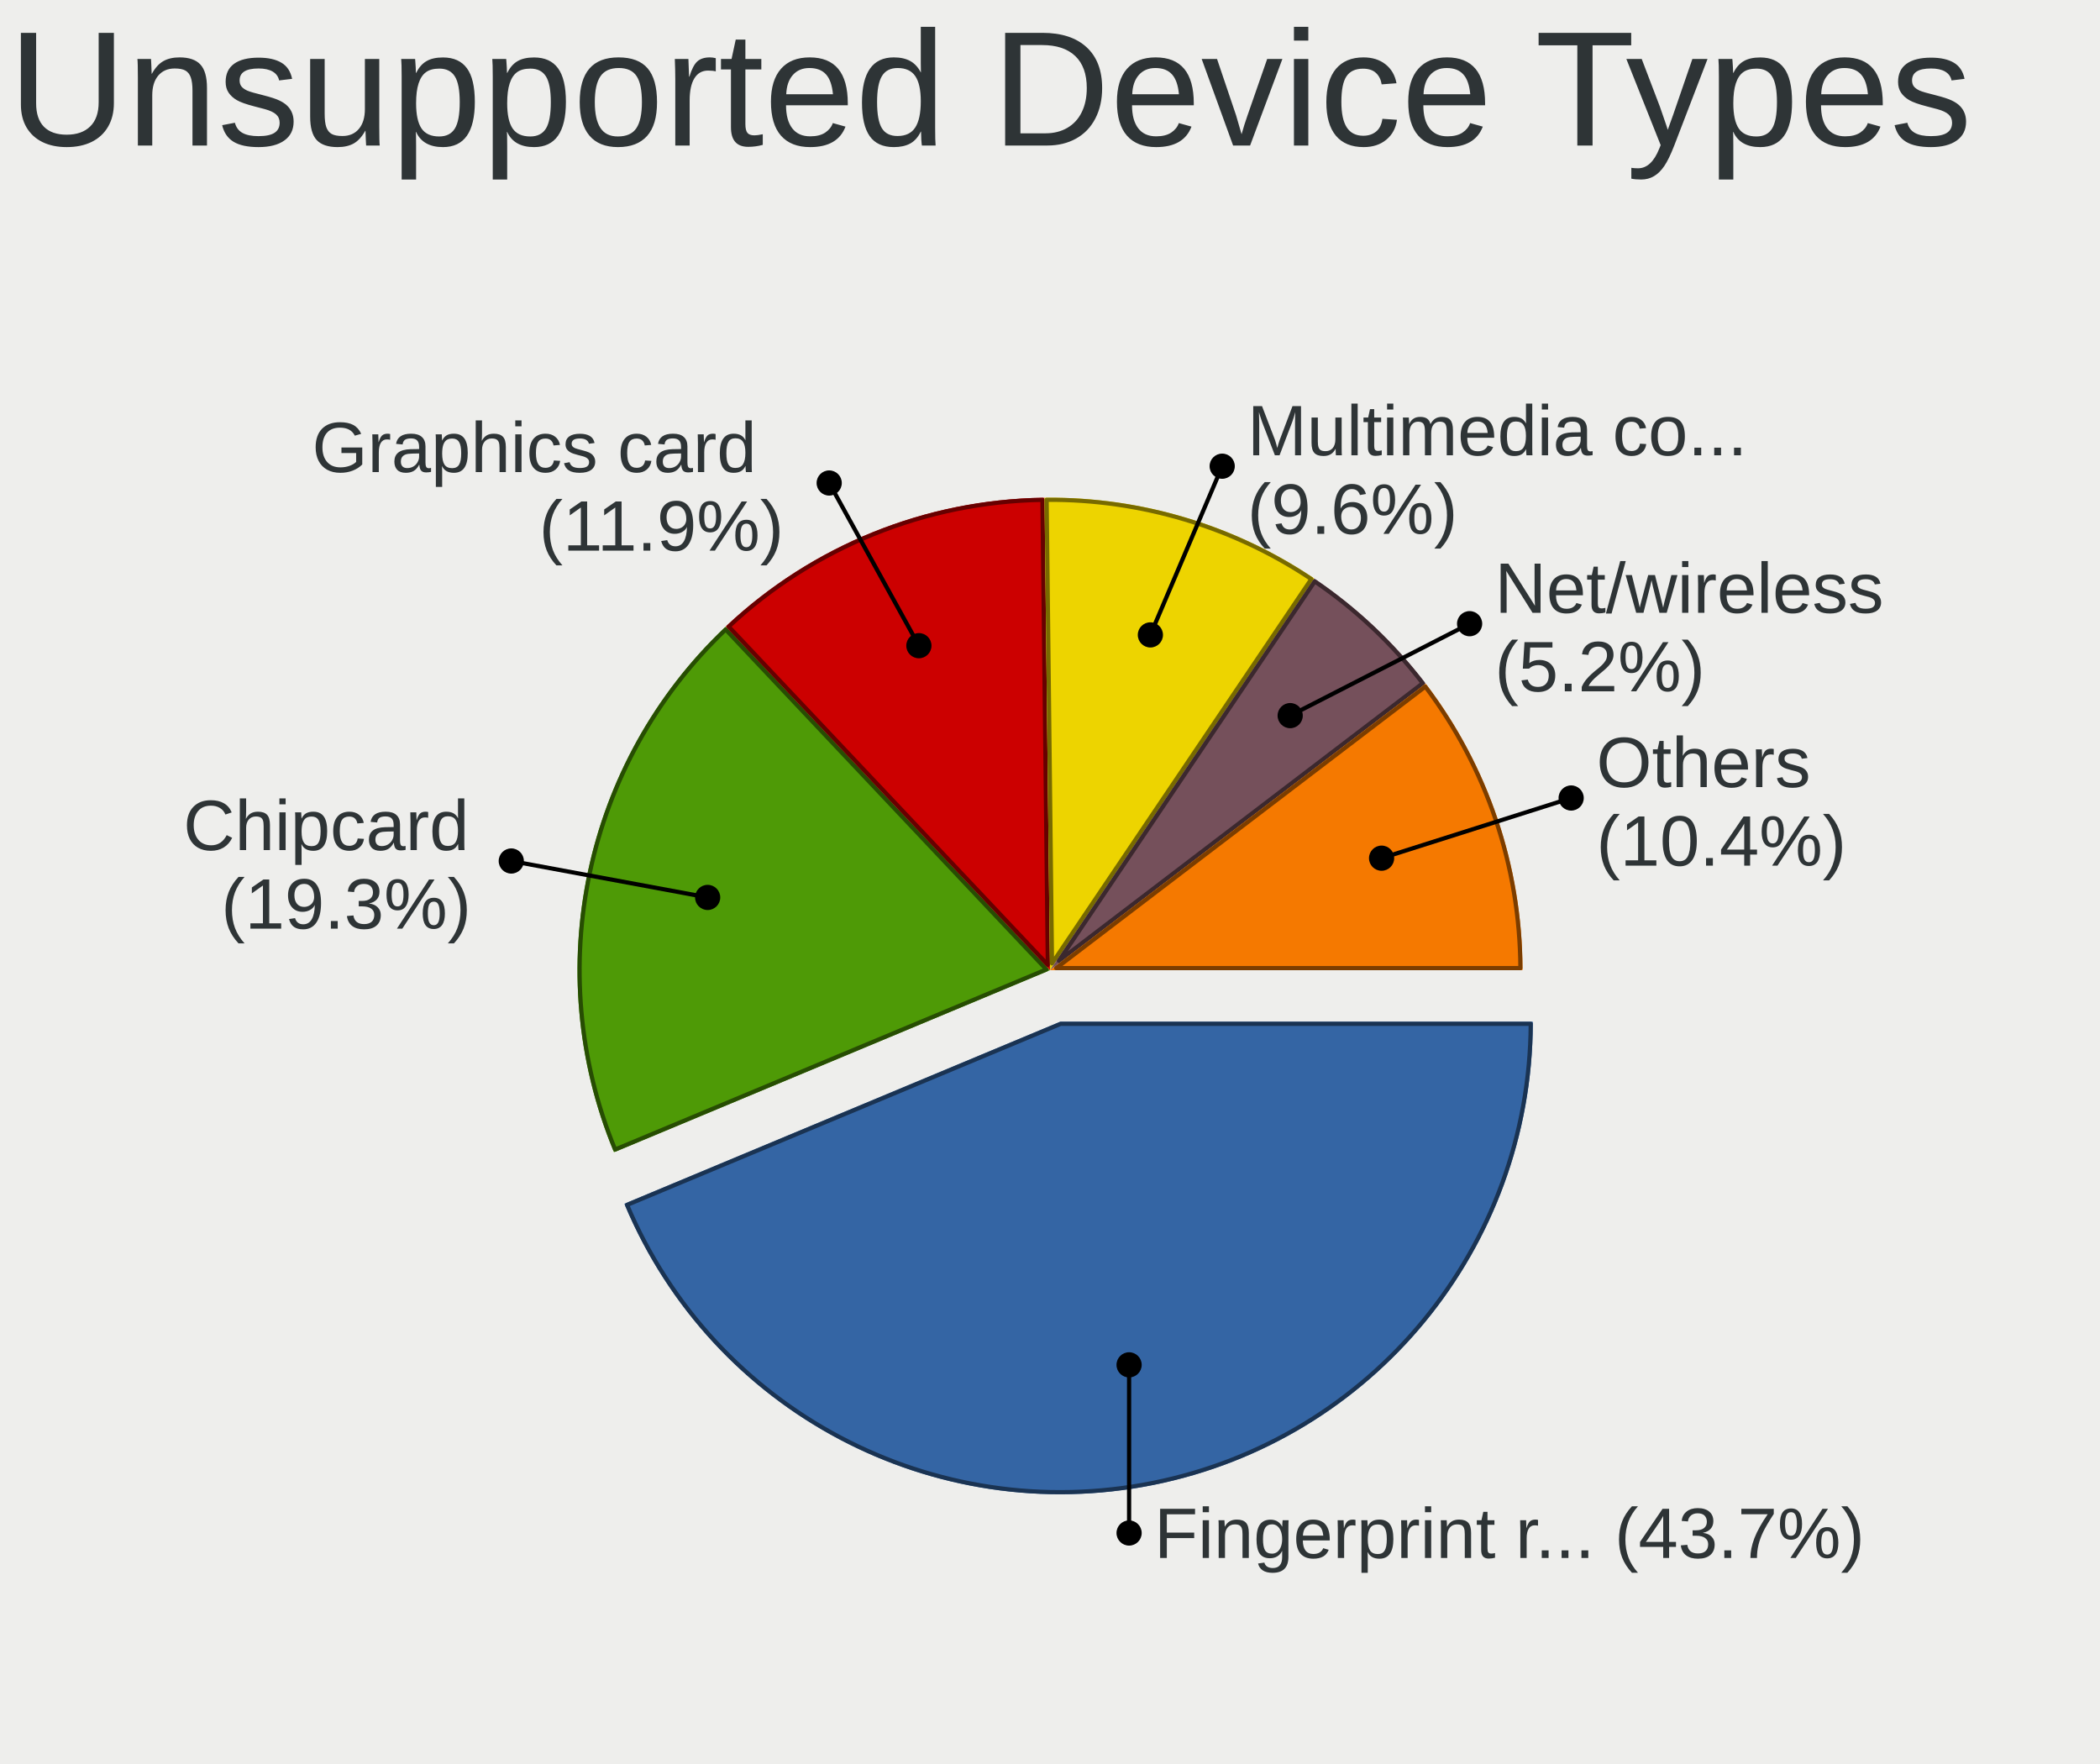
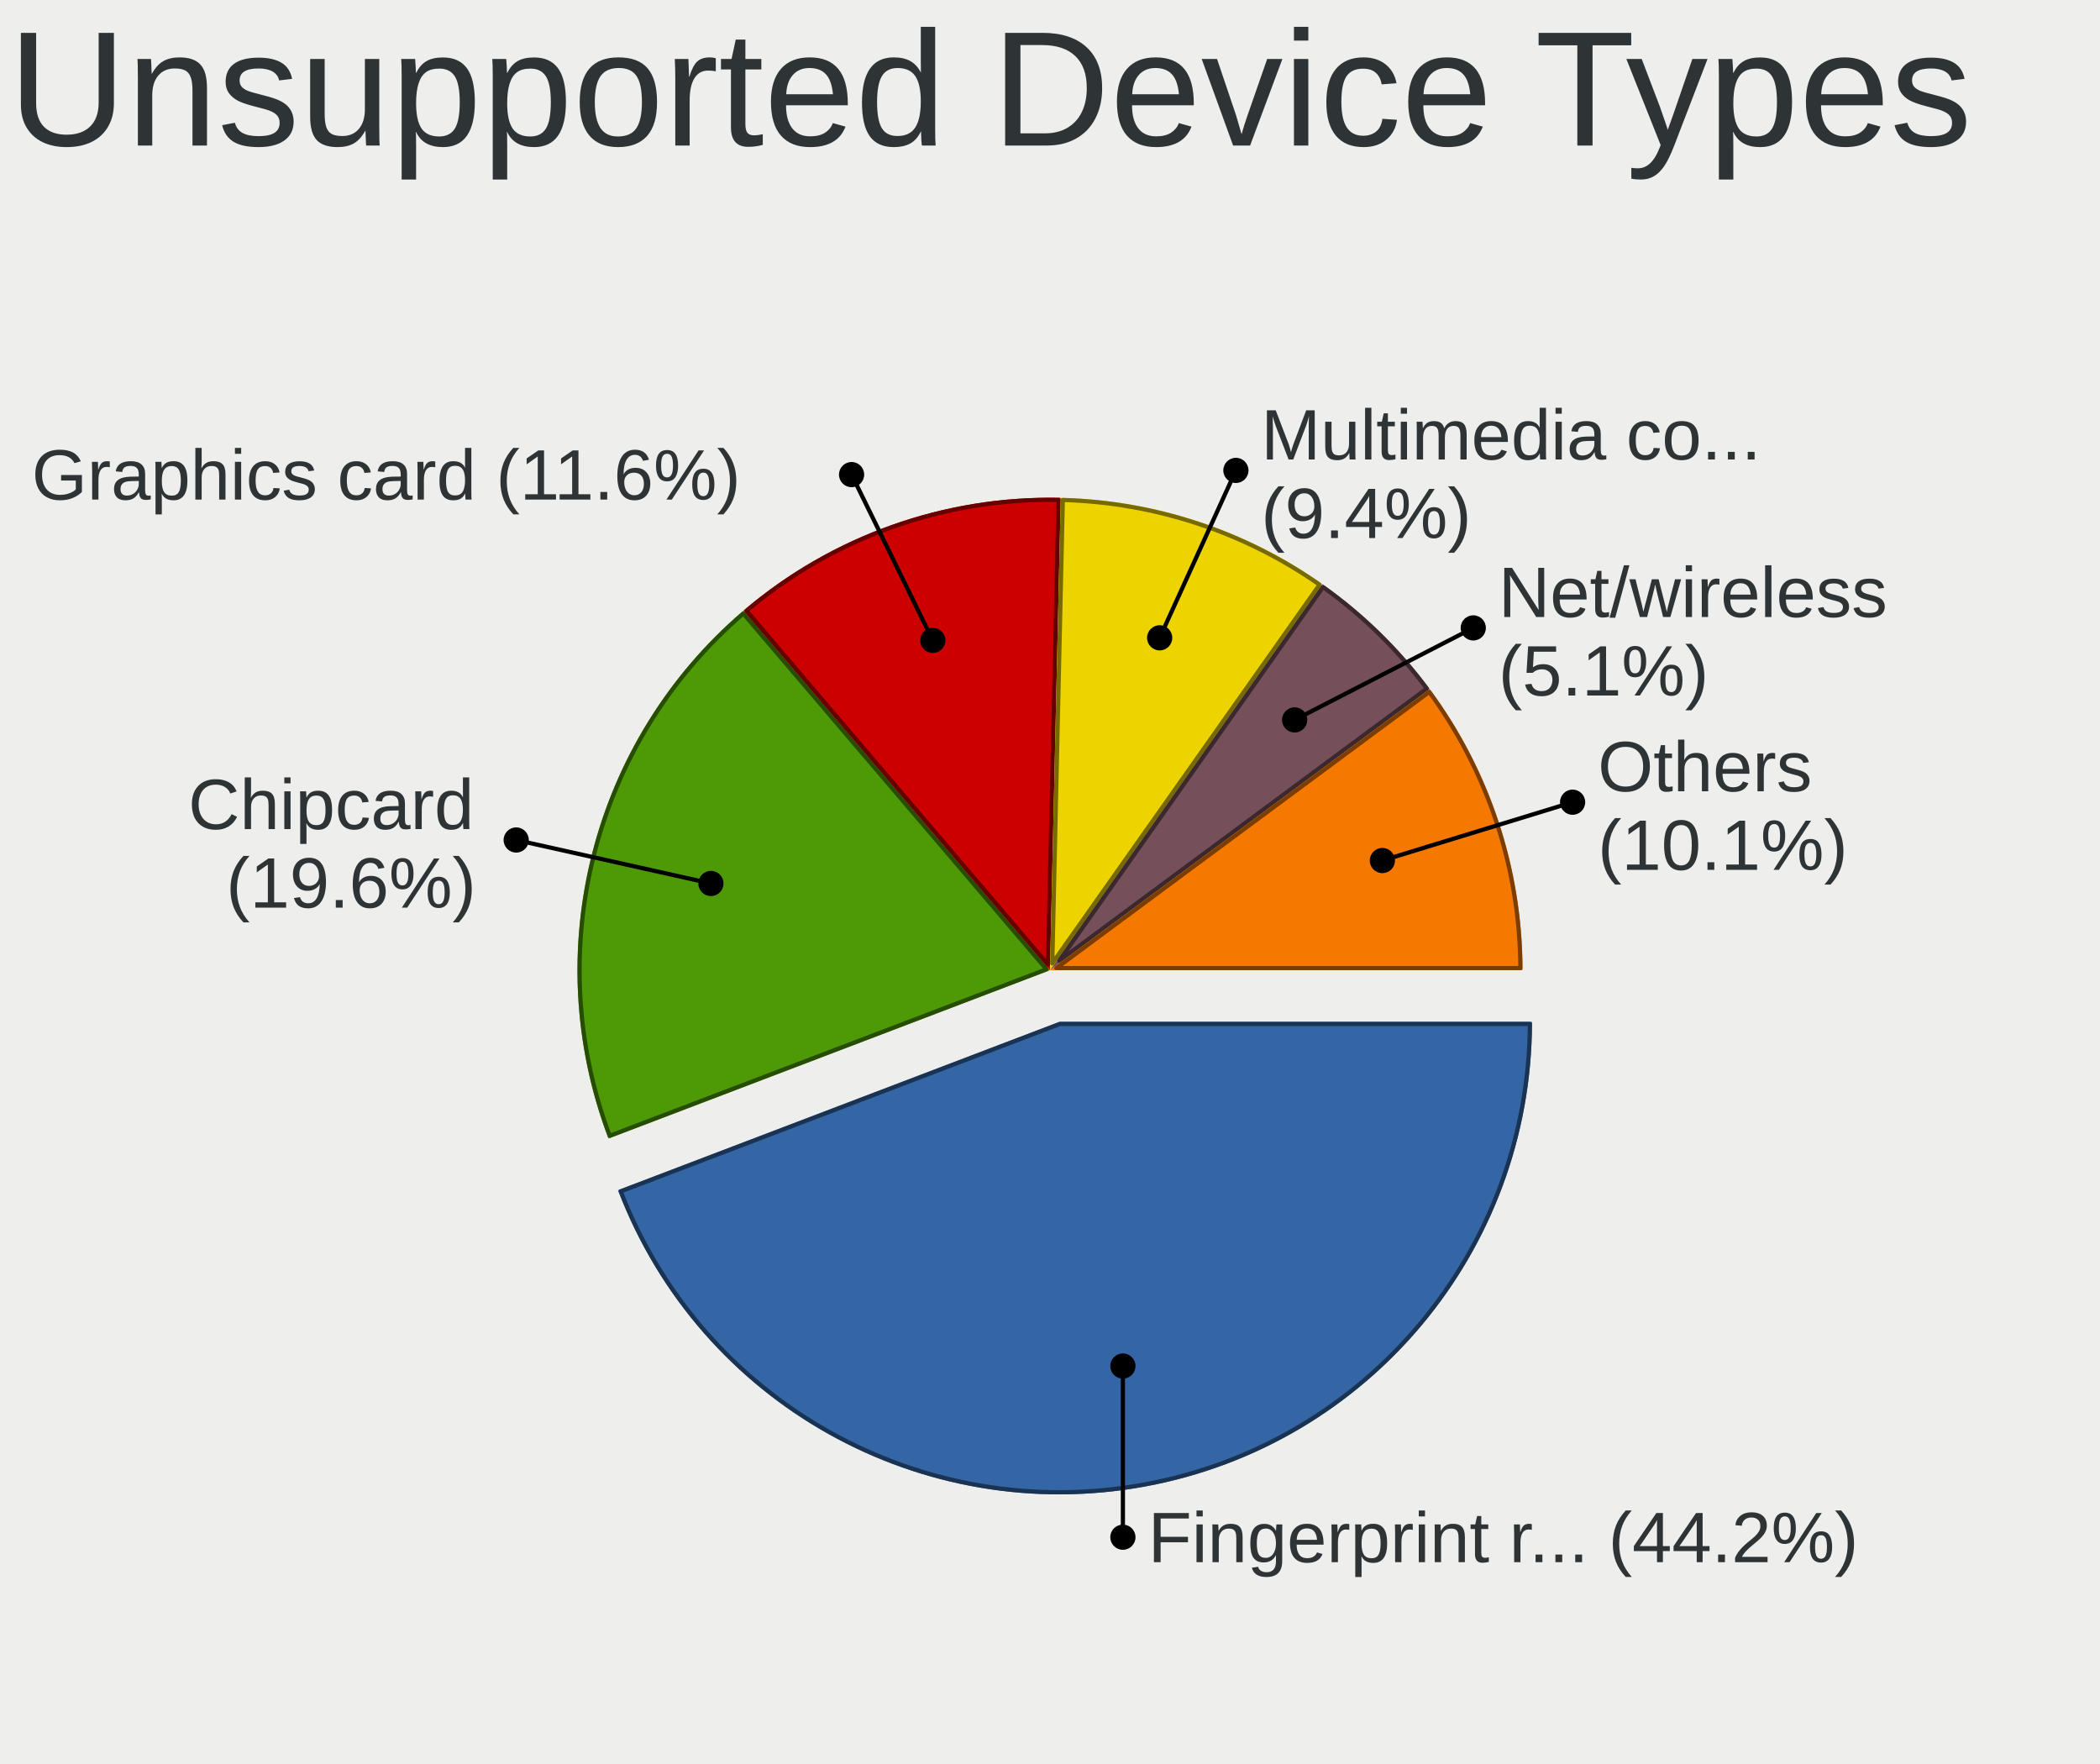
<svg xmlns="http://www.w3.org/2000/svg" width="500" height="420" version="1.0" id="ezcGraph">
  <defs />
  <g id="ezcGraphChart" color-rendering="optimizeQuality" shape-rendering="geometricPrecision" text-rendering="optimizeLegibility">
    <path d=" M 0,420 L 0,0 L 500,0 L 500,420 L 0,420 z " style="fill: #eeeeec; fill-opacity: 1.00; stroke: none;" id="ezcGraphPolygon_1" />
    <path d=" M 0,42 L 0,0 L 500,0 L 500,42 L 0,42 z " style="fill: #000000; fill-opacity: 0.00; stroke: none;" id="ezcGraphPolygon_2" />
-     <path d="M 252.46,243.26 L 364.96,243.26 A 112.50,112.50 0 0,1 148.65,286.61 z" style="fill: #3465a4; fill-opacity: 1.00; stroke: none; cursor: pointer;" id="ezcGraphCircleSector_4" />
-     <path d="M 252.56,243.76 L 364.46,243.76 A 112.00,112.00 0 0,1 149.30,286.88 z" style="fill: none; stroke: #1a3352; stroke-width: 1; stroke-opacity: 1.00; stroke-linecap: round; stroke-linejoin: round;" id="ezcGraphCircleSector_5" />
-     <path d="M 250.00,231.00 L 146.19,274.35 A 112.50,112.50 0 0,1 172.80,149.17 z" style="fill: #4e9a06; fill-opacity: 1.00; stroke: none; cursor: pointer;" id="ezcGraphCircleSector_6" />
-     <path d="M 249.14,230.82 L 146.46,273.70 A 112.00,112.00 0 0,1 172.78,149.88 z" style="fill: none; stroke: #274d03; stroke-width: 1; stroke-opacity: 1.00; stroke-linecap: round; stroke-linejoin: round;" id="ezcGraphCircleSector_7" />
-     <path d="M 250.00,231.00 L 172.80,149.17 A 112.50,112.50 0 0,1 248.69,118.51 z" style="fill: #cc0000; fill-opacity: 1.00; stroke: none; cursor: pointer;" id="ezcGraphCircleSector_8" />
-     <path d="M 249.49,229.73 L 173.50,149.19 A 112.00,112.00 0 0,1 248.20,119.01 z" style="fill: none; stroke: #660000; stroke-width: 1; stroke-opacity: 1.00; stroke-linecap: round; stroke-linejoin: round;" id="ezcGraphCircleSector_9" />
-     <path d="M 250.00,231.00 L 248.69,118.51 A 112.50,112.50 0 0,1 312.91,137.73 z" style="fill: #edd400; fill-opacity: 1.00; stroke: none; cursor: pointer;" id="ezcGraphCircleSector_10" />
-     <path d="M 250.48,229.39 L 249.20,119.00 A 112.00,112.00 0 0,1 312.22,137.87 z" style="fill: none; stroke: #776a00; stroke-width: 1; stroke-opacity: 1.00; stroke-linecap: round; stroke-linejoin: round;" id="ezcGraphCircleSector_11" />
-     <path d="M 250.00,231.00 L 312.91,137.73 A 112.50,112.50 0 0,1 339.45,162.77 z" style="fill: #75505b; fill-opacity: 1.00; stroke: none; cursor: pointer;" id="ezcGraphCircleSector_12" />
-     <path d="M 252.12,228.76 L 313.04,138.43 A 112.00,112.00 0 0,1 338.75,162.68 z" style="fill: none; stroke: #3b282e; stroke-width: 1; stroke-opacity: 1.00; stroke-linecap: round; stroke-linejoin: round;" id="ezcGraphCircleSector_13" />
-     <path d="M 250.00,231.00 L 339.45,162.77 A 112.50,112.50 0 0,1 362.50,231.00 z" style="fill: #f57900; fill-opacity: 1.00; stroke: none;" id="ezcGraphCircleSector_14" />
-     <path d="M 251.48,230.50 L 339.36,163.48 A 112.00,112.00 0 0,1 362.00,230.50 z" style="fill: none; stroke: #7b3d00; stroke-width: 1; stroke-opacity: 1.00; stroke-linecap: round; stroke-linejoin: round;" id="ezcGraphCircleSector_15" />
-     <path d=" M 218.783,153.735 L 197.428,115" style="fill: none; stroke: #000000; stroke-width: 1; stroke-opacity: 1.00; stroke-linecap: round; stroke-linejoin: round;" id="ezcGraphLine_16" />
-     <ellipse cx="218.783" cy="153.735" rx="3" ry="3" style="fill: #000000; fill-opacity: 1.00; stroke: none;" id="ezcGraphCircle_17" />
-     <ellipse cx="197.428" cy="115" rx="3" ry="3" style="fill: #000000; fill-opacity: 1.00; stroke: none;" id="ezcGraphCircle_18" />
-     <path d=" M 168.488,213.674 L 121.734,205" style="fill: none; stroke: #000000; stroke-width: 1; stroke-opacity: 1.00; stroke-linecap: round; stroke-linejoin: round;" id="ezcGraphLine_20" />
-     <ellipse cx="168.488" cy="213.674" rx="3" ry="3" style="fill: #000000; fill-opacity: 1.00; stroke: none;" id="ezcGraphCircle_21" />
-     <ellipse cx="121.734" cy="205" rx="3" ry="3" style="fill: #000000; fill-opacity: 1.00; stroke: none;" id="ezcGraphCircle_22" />
-     <path d=" M 273.9,151.167 L 291,111" style="fill: none; stroke: #000000; stroke-width: 1; stroke-opacity: 1.00; stroke-linecap: round; stroke-linejoin: round;" id="ezcGraphLine_24" />
-     <ellipse cx="273.9" cy="151.167" rx="3" ry="3" style="fill: #000000; fill-opacity: 1.00; stroke: none;" id="ezcGraphCircle_25" />
-     <ellipse cx="291" cy="111" rx="3" ry="3" style="fill: #000000; fill-opacity: 1.00; stroke: none;" id="ezcGraphCircle_26" />
-     <path d=" M 307.187,170.386 L 349.908,148.5" style="fill: none; stroke: #000000; stroke-width: 1; stroke-opacity: 1.00; stroke-linecap: round; stroke-linejoin: round;" id="ezcGraphLine_28" />
-     <ellipse cx="307.187" cy="170.386" rx="3" ry="3" style="fill: #000000; fill-opacity: 1.00; stroke: none;" id="ezcGraphCircle_29" />
-     <ellipse cx="349.908" cy="148.5" rx="3" ry="3" style="fill: #000000; fill-opacity: 1.00; stroke: none;" id="ezcGraphCircle_30" />
-     <path d=" M 328.95,204.328 L 374.085,190" style="fill: none; stroke: #000000; stroke-width: 1; stroke-opacity: 1.00; stroke-linecap: round; stroke-linejoin: round;" id="ezcGraphLine_32" />
-     <ellipse cx="328.95" cy="204.328" rx="3" ry="3" style="fill: #000000; fill-opacity: 1.00; stroke: none;" id="ezcGraphCircle_33" />
-     <ellipse cx="374.085" cy="190" rx="3" ry="3" style="fill: #000000; fill-opacity: 1.00; stroke: none;" id="ezcGraphCircle_34" />
-     <path d=" M 268.833,324.965 L 268.833,365" style="fill: none; stroke: #000000; stroke-width: 1; stroke-opacity: 1.00; stroke-linecap: round; stroke-linejoin: round;" id="ezcGraphLine_36" />
-     <ellipse cx="268.833" cy="324.965" rx="3" ry="3" style="fill: #000000; fill-opacity: 1.00; stroke: none;" id="ezcGraphCircle_37" />
-     <ellipse cx="268.833" cy="365" rx="3" ry="3" style="fill: #000000; fill-opacity: 1.00; stroke: none;" id="ezcGraphCircle_38" />
+     <path d="M 252.26,243.29 L 364.76,243.29 A 112.50,112.50 0 0,1 147.14,283.37 z" style="fill: #3465a4; fill-opacity: 1.00; stroke: none; cursor: pointer;" id="ezcGraphCircleSector_4" />
+     <path d="M 252.36,243.79 L 364.26,243.79 A 112.00,112.00 0 0,1 147.79,283.66 z" style="fill: none; stroke: #1a3352; stroke-width: 1; stroke-opacity: 1.00; stroke-linecap: round; stroke-linejoin: round;" id="ezcGraphCircleSector_5" />
+     <path d="M 250.00,231.00 L 144.88,271.08 A 112.50,112.50 0 0,1 177.03,145.37 z" style="fill: #4e9a06; fill-opacity: 1.00; stroke: none; cursor: pointer;" id="ezcGraphCircleSector_6" />
+     <path d="M 249.16,230.79 L 145.17,270.43 A 112.00,112.00 0 0,1 176.98,146.08 z" style="fill: none; stroke: #274d03; stroke-width: 1; stroke-opacity: 1.00; stroke-linecap: round; stroke-linejoin: round;" id="ezcGraphCircleSector_7" />
+     <path d="M 250.00,231.00 L 177.03,145.37 A 112.50,112.50 0 0,1 252.56,118.53 z" style="fill: #cc0000; fill-opacity: 1.00; stroke: none; cursor: pointer;" id="ezcGraphCircleSector_8" />
+     <path d="M 249.53,229.68 L 177.74,145.43 A 112.00,112.00 0 0,1 252.05,119.02 z" style="fill: none; stroke: #660000; stroke-width: 1; stroke-opacity: 1.00; stroke-linecap: round; stroke-linejoin: round;" id="ezcGraphCircleSector_9" />
+     <path d="M 250.00,231.00 L 252.56,118.53 A 112.50,112.50 0 0,1 314.88,139.09 z" style="fill: #edd400; fill-opacity: 1.00; stroke: none; cursor: pointer;" id="ezcGraphCircleSector_10" />
+     <path d="M 250.54,229.37 L 253.05,119.04 A 112.00,112.00 0 0,1 314.18,139.21 z" style="fill: none; stroke: #776a00; stroke-width: 1; stroke-opacity: 1.00; stroke-linecap: round; stroke-linejoin: round;" id="ezcGraphCircleSector_11" />
+     <path d="M 250.00,231.00 L 314.88,139.09 A 112.50,112.50 0 0,1 340.41,164.05 z" style="fill: #75505b; fill-opacity: 1.00; stroke: none; cursor: pointer;" id="ezcGraphCircleSector_12" />
+     <path d="M 252.20,228.75 L 315.00,139.79 A 112.00,112.00 0 0,1 339.71,163.94 z" style="fill: none; stroke: #3b282e; stroke-width: 1; stroke-opacity: 1.00; stroke-linecap: round; stroke-linejoin: round;" id="ezcGraphCircleSector_13" />
+     <path d="M 250.00,231.00 L 340.41,164.05 A 112.50,112.50 0 0,1 362.50,231.00 z" style="fill: #f57900; fill-opacity: 1.00; stroke: none;" id="ezcGraphCircleSector_14" />
+     <path d="M 251.52,230.50 L 340.30,164.75 A 112.00,112.00 0 0,1 362.00,230.50 z" style="fill: none; stroke: #7b3d00; stroke-width: 1; stroke-opacity: 1.00; stroke-linecap: round; stroke-linejoin: round;" id="ezcGraphCircleSector_15" />
+     <path d=" M 222.093,152.478 L 202.757,113" style="fill: none; stroke: #000000; stroke-width: 1; stroke-opacity: 1.00; stroke-linecap: round; stroke-linejoin: round;" id="ezcGraphLine_16" />
+     <ellipse cx="222.093" cy="152.478" rx="3" ry="3" style="fill: #000000; fill-opacity: 1.00; stroke: none;" id="ezcGraphCircle_17" />
+     <ellipse cx="202.757" cy="113" rx="3" ry="3" style="fill: #000000; fill-opacity: 1.00; stroke: none;" id="ezcGraphCircle_18" />
+     <path d=" M 169.266,210.349 L 122.905,200" style="fill: none; stroke: #000000; stroke-width: 1; stroke-opacity: 1.00; stroke-linecap: round; stroke-linejoin: round;" id="ezcGraphLine_20" />
+     <ellipse cx="169.266" cy="210.349" rx="3" ry="3" style="fill: #000000; fill-opacity: 1.00; stroke: none;" id="ezcGraphCircle_21" />
+     <ellipse cx="122.905" cy="200" rx="3" ry="3" style="fill: #000000; fill-opacity: 1.00; stroke: none;" id="ezcGraphCircle_22" />
+     <path d=" M 276.112,151.863 L 294.262,112" style="fill: none; stroke: #000000; stroke-width: 1; stroke-opacity: 1.00; stroke-linecap: round; stroke-linejoin: round;" id="ezcGraphLine_24" />
+     <ellipse cx="276.112" cy="151.863" rx="3" ry="3" style="fill: #000000; fill-opacity: 1.00; stroke: none;" id="ezcGraphCircle_25" />
+     <ellipse cx="294.262" cy="112" rx="3" ry="3" style="fill: #000000; fill-opacity: 1.00; stroke: none;" id="ezcGraphCircle_26" />
+     <path d=" M 308.251,171.407 L 350.777,149.5" style="fill: none; stroke: #000000; stroke-width: 1; stroke-opacity: 1.00; stroke-linecap: round; stroke-linejoin: round;" id="ezcGraphLine_28" />
+     <ellipse cx="308.251" cy="171.407" rx="3" ry="3" style="fill: #000000; fill-opacity: 1.00; stroke: none;" id="ezcGraphCircle_29" />
+     <ellipse cx="350.777" cy="149.5" rx="3" ry="3" style="fill: #000000; fill-opacity: 1.00; stroke: none;" id="ezcGraphCircle_30" />
+     <path d=" M 329.137,204.888 L 374.427,191" style="fill: none; stroke: #000000; stroke-width: 1; stroke-opacity: 1.00; stroke-linecap: round; stroke-linejoin: round;" id="ezcGraphLine_32" />
+     <ellipse cx="329.137" cy="204.888" rx="3" ry="3" style="fill: #000000; fill-opacity: 1.00; stroke: none;" id="ezcGraphCircle_33" />
+     <ellipse cx="374.427" cy="191" rx="3" ry="3" style="fill: #000000; fill-opacity: 1.00; stroke: none;" id="ezcGraphCircle_34" />
+     <path d=" M 267.357,325.248 L 267.357,366" style="fill: none; stroke: #000000; stroke-width: 1; stroke-opacity: 1.00; stroke-linecap: round; stroke-linejoin: round;" id="ezcGraphLine_36" />
+     <ellipse cx="267.357" cy="325.248" rx="3" ry="3" style="fill: #000000; fill-opacity: 1.00; stroke: none;" id="ezcGraphCircle_37" />
+     <ellipse cx="267.357" cy="366" rx="3" ry="3" style="fill: #000000; fill-opacity: 1.00; stroke: none;" id="ezcGraphCircle_38" />
    <g id="ezcGraphTextBox_3">
      <path d=" M 1.46,41.5 L 1.46,1 L 499.04,1 L 499.04,41.5 L 1.46,41.5 z " style="fill: #ffffff; fill-opacity: 0.00; stroke: none;" id="ezcGraphPolygon_40" />
      <text id="ezcGraphTextBox_3_text" x="1.96" text-length="496.08px" y="34.65" style="font-size: 39px; font-family: 'Arial'; fill: #2e3436; fill-opacity: 1.00; stroke: none;">Unsupported Device Types</text>
    </g>
    <g id="ezcGraphTextBox_19" style=" cursor: pointer;">
-       <path d=" M 73.797,133.05 L 73.797,97.45 L 192.428,97.45 L 192.428,133.05 L 73.797,133.05 z " style="fill: #ffffff; fill-opacity: 0.00; stroke: none;" id="ezcGraphPolygon_41" />
-       <text id="ezcGraphTextBox_19_text" x="74.297" text-length="117.13px" y="112.4" style="font-size: 17px; font-family: 'Arial'; fill: #2e3436; fill-opacity: 1.00; stroke: none;">Graphics card</text>
-       <text id="ezcGraphTextBox_19_text" x="128.357" text-length="63.07px" y="131.1" style="font-size: 17px; font-family: 'Arial'; fill: #2e3436; fill-opacity: 1.00; stroke: none;">(11.9%)</text>
+       <path d=" M 7.047,122.5 L 7.047,104 L 197.757,104 L 197.757,122.5 L 7.047,122.5 z " style="fill: #ffffff; fill-opacity: 0.00; stroke: none;" id="ezcGraphPolygon_41" />
+       <text id="ezcGraphTextBox_19_text" x="7.547" text-length="189.21px" y="118.95" style="font-size: 17px; font-family: 'Arial'; fill: #2e3436; fill-opacity: 1.00; stroke: none;">Graphics card (11.6%)</text>
    </g>
    <g id="ezcGraphTextBox_23" style=" cursor: pointer;">
-       <path d=" M 43.154,223.05 L 43.154,187.45 L 116.734,187.45 L 116.734,223.05 L 43.154,223.05 z " style="fill: #ffffff; fill-opacity: 0.00; stroke: none;" id="ezcGraphPolygon_42" />
-       <text id="ezcGraphTextBox_23_text" x="43.654" text-length="72.08px" y="202.4" style="font-size: 17px; font-family: 'Arial'; fill: #2e3436; fill-opacity: 1.00; stroke: none;">Chipcard</text>
-       <text id="ezcGraphTextBox_23_text" x="52.664" text-length="63.07px" y="221.1" style="font-size: 17px; font-family: 'Arial'; fill: #2e3436; fill-opacity: 1.00; stroke: none;">(19.3%)</text>
+       <path d=" M 44.325,218.05 L 44.325,182.45 L 117.905,182.45 L 117.905,218.05 L 44.325,218.05 z " style="fill: #ffffff; fill-opacity: 0.00; stroke: none;" id="ezcGraphPolygon_42" />
+       <text id="ezcGraphTextBox_23_text" x="44.825" text-length="72.08px" y="197.4" style="font-size: 17px; font-family: 'Arial'; fill: #2e3436; fill-opacity: 1.00; stroke: none;">Chipcard</text>
+       <text id="ezcGraphTextBox_23_text" x="53.835" text-length="63.07px" y="216.1" style="font-size: 17px; font-family: 'Arial'; fill: #2e3436; fill-opacity: 1.00; stroke: none;">(19.6%)</text>
    </g>
    <g id="ezcGraphTextBox_27" style=" cursor: pointer;">
-       <path d=" M 296.5,129.05 L 296.5,93.45 L 442.16,93.45 L 442.16,129.05 L 296.5,129.05 z " style="fill: #ffffff; fill-opacity: 0.00; stroke: none;" id="ezcGraphPolygon_43" />
-       <text id="ezcGraphTextBox_27_text" x="297" text-length="144.16px" y="108.4" style="font-size: 17px; font-family: 'Arial'; fill: #2e3436; fill-opacity: 1.00; stroke: none;">Multimedia co...</text>
-       <text id="ezcGraphTextBox_27_text" x="297" text-length="54.06px" y="127.1" style="font-size: 17px; font-family: 'Arial'; fill: #2e3436; fill-opacity: 1.00; stroke: none;">(9.6%)</text>
+       <path d=" M 299.762,130.05 L 299.762,94.45 L 445.422,94.45 L 445.422,130.05 L 299.762,130.05 z " style="fill: #ffffff; fill-opacity: 0.00; stroke: none;" id="ezcGraphPolygon_43" />
+       <text id="ezcGraphTextBox_27_text" x="300.262" text-length="144.16px" y="109.4" style="font-size: 17px; font-family: 'Arial'; fill: #2e3436; fill-opacity: 1.00; stroke: none;">Multimedia co...</text>
+       <text id="ezcGraphTextBox_27_text" x="300.262" text-length="54.06px" y="128.1" style="font-size: 17px; font-family: 'Arial'; fill: #2e3436; fill-opacity: 1.00; stroke: none;">(9.4%)</text>
    </g>
    <g id="ezcGraphTextBox_31" style=" cursor: pointer;">
-       <path d=" M 355.408,166.55 L 355.408,130.95 L 465.028,130.95 L 465.028,166.55 L 355.408,166.55 z " style="fill: #ffffff; fill-opacity: 0.00; stroke: none;" id="ezcGraphPolygon_44" />
-       <text id="ezcGraphTextBox_31_text" x="355.908" text-length="108.12px" y="145.9" style="font-size: 17px; font-family: 'Arial'; fill: #2e3436; fill-opacity: 1.00; stroke: none;">Net/wireless</text>
-       <text id="ezcGraphTextBox_31_text" x="355.908" text-length="54.06px" y="164.6" style="font-size: 17px; font-family: 'Arial'; fill: #2e3436; fill-opacity: 1.00; stroke: none;">(5.2%)</text>
+       <path d=" M 356.277,167.55 L 356.277,131.95 L 465.897,131.95 L 465.897,167.55 L 356.277,167.55 z " style="fill: #ffffff; fill-opacity: 0.00; stroke: none;" id="ezcGraphPolygon_44" />
+       <text id="ezcGraphTextBox_31_text" x="356.777" text-length="108.12px" y="146.9" style="font-size: 17px; font-family: 'Arial'; fill: #2e3436; fill-opacity: 1.00; stroke: none;">Net/wireless</text>
+       <text id="ezcGraphTextBox_31_text" x="356.777" text-length="54.06px" y="165.6" style="font-size: 17px; font-family: 'Arial'; fill: #2e3436; fill-opacity: 1.00; stroke: none;">(5.1%)</text>
    </g>
    <g id="ezcGraphTextBox_35">
-       <path d=" M 379.585,208.05 L 379.585,172.45 L 444.155,172.45 L 444.155,208.05 L 379.585,208.05 z " style="fill: #ffffff; fill-opacity: 0.00; stroke: none;" id="ezcGraphPolygon_45" />
-       <text id="ezcGraphTextBox_35_text" x="380.085" text-length="54.06px" y="187.4" style="font-size: 17px; font-family: 'Arial'; fill: #2e3436; fill-opacity: 1.00; stroke: none;">Others</text>
-       <text id="ezcGraphTextBox_35_text" x="380.085" text-length="63.07px" y="206.1" style="font-size: 17px; font-family: 'Arial'; fill: #2e3436; fill-opacity: 1.00; stroke: none;">(10.4%)</text>
+       <path d=" M 379.927,209.05 L 379.927,173.45 L 444.497,173.45 L 444.497,209.05 L 379.927,209.05 z " style="fill: #ffffff; fill-opacity: 0.00; stroke: none;" id="ezcGraphPolygon_45" />
+       <text id="ezcGraphTextBox_35_text" x="380.427" text-length="54.06px" y="188.4" style="font-size: 17px; font-family: 'Arial'; fill: #2e3436; fill-opacity: 1.00; stroke: none;">Others</text>
+       <text id="ezcGraphTextBox_35_text" x="380.427" text-length="63.07px" y="207.1" style="font-size: 17px; font-family: 'Arial'; fill: #2e3436; fill-opacity: 1.00; stroke: none;">(10.1%)</text>
    </g>
    <g id="ezcGraphTextBox_39" style=" cursor: pointer;">
-       <path d=" M 274.333,374.5 L 274.333,356 L 492.073,356 L 492.073,374.5 L 274.333,374.5 z " style="fill: #ffffff; fill-opacity: 0.00; stroke: none;" id="ezcGraphPolygon_46" />
-       <text id="ezcGraphTextBox_39_text" x="274.833" text-length="216.24px" y="370.95" style="font-size: 17px; font-family: 'Arial'; fill: #2e3436; fill-opacity: 1.00; stroke: none;">Fingerprint r... (43.7%)</text>
+       <path d=" M 272.857,375.5 L 272.857,357 L 490.597,357 L 490.597,375.5 L 272.857,375.5 z " style="fill: #ffffff; fill-opacity: 0.00; stroke: none;" id="ezcGraphPolygon_46" />
+       <text id="ezcGraphTextBox_39_text" x="273.357" text-length="216.24px" y="371.95" style="font-size: 17px; font-family: 'Arial'; fill: #2e3436; fill-opacity: 1.00; stroke: none;">Fingerprint r... (44.2%)</text>
    </g>
  </g>
</svg>
